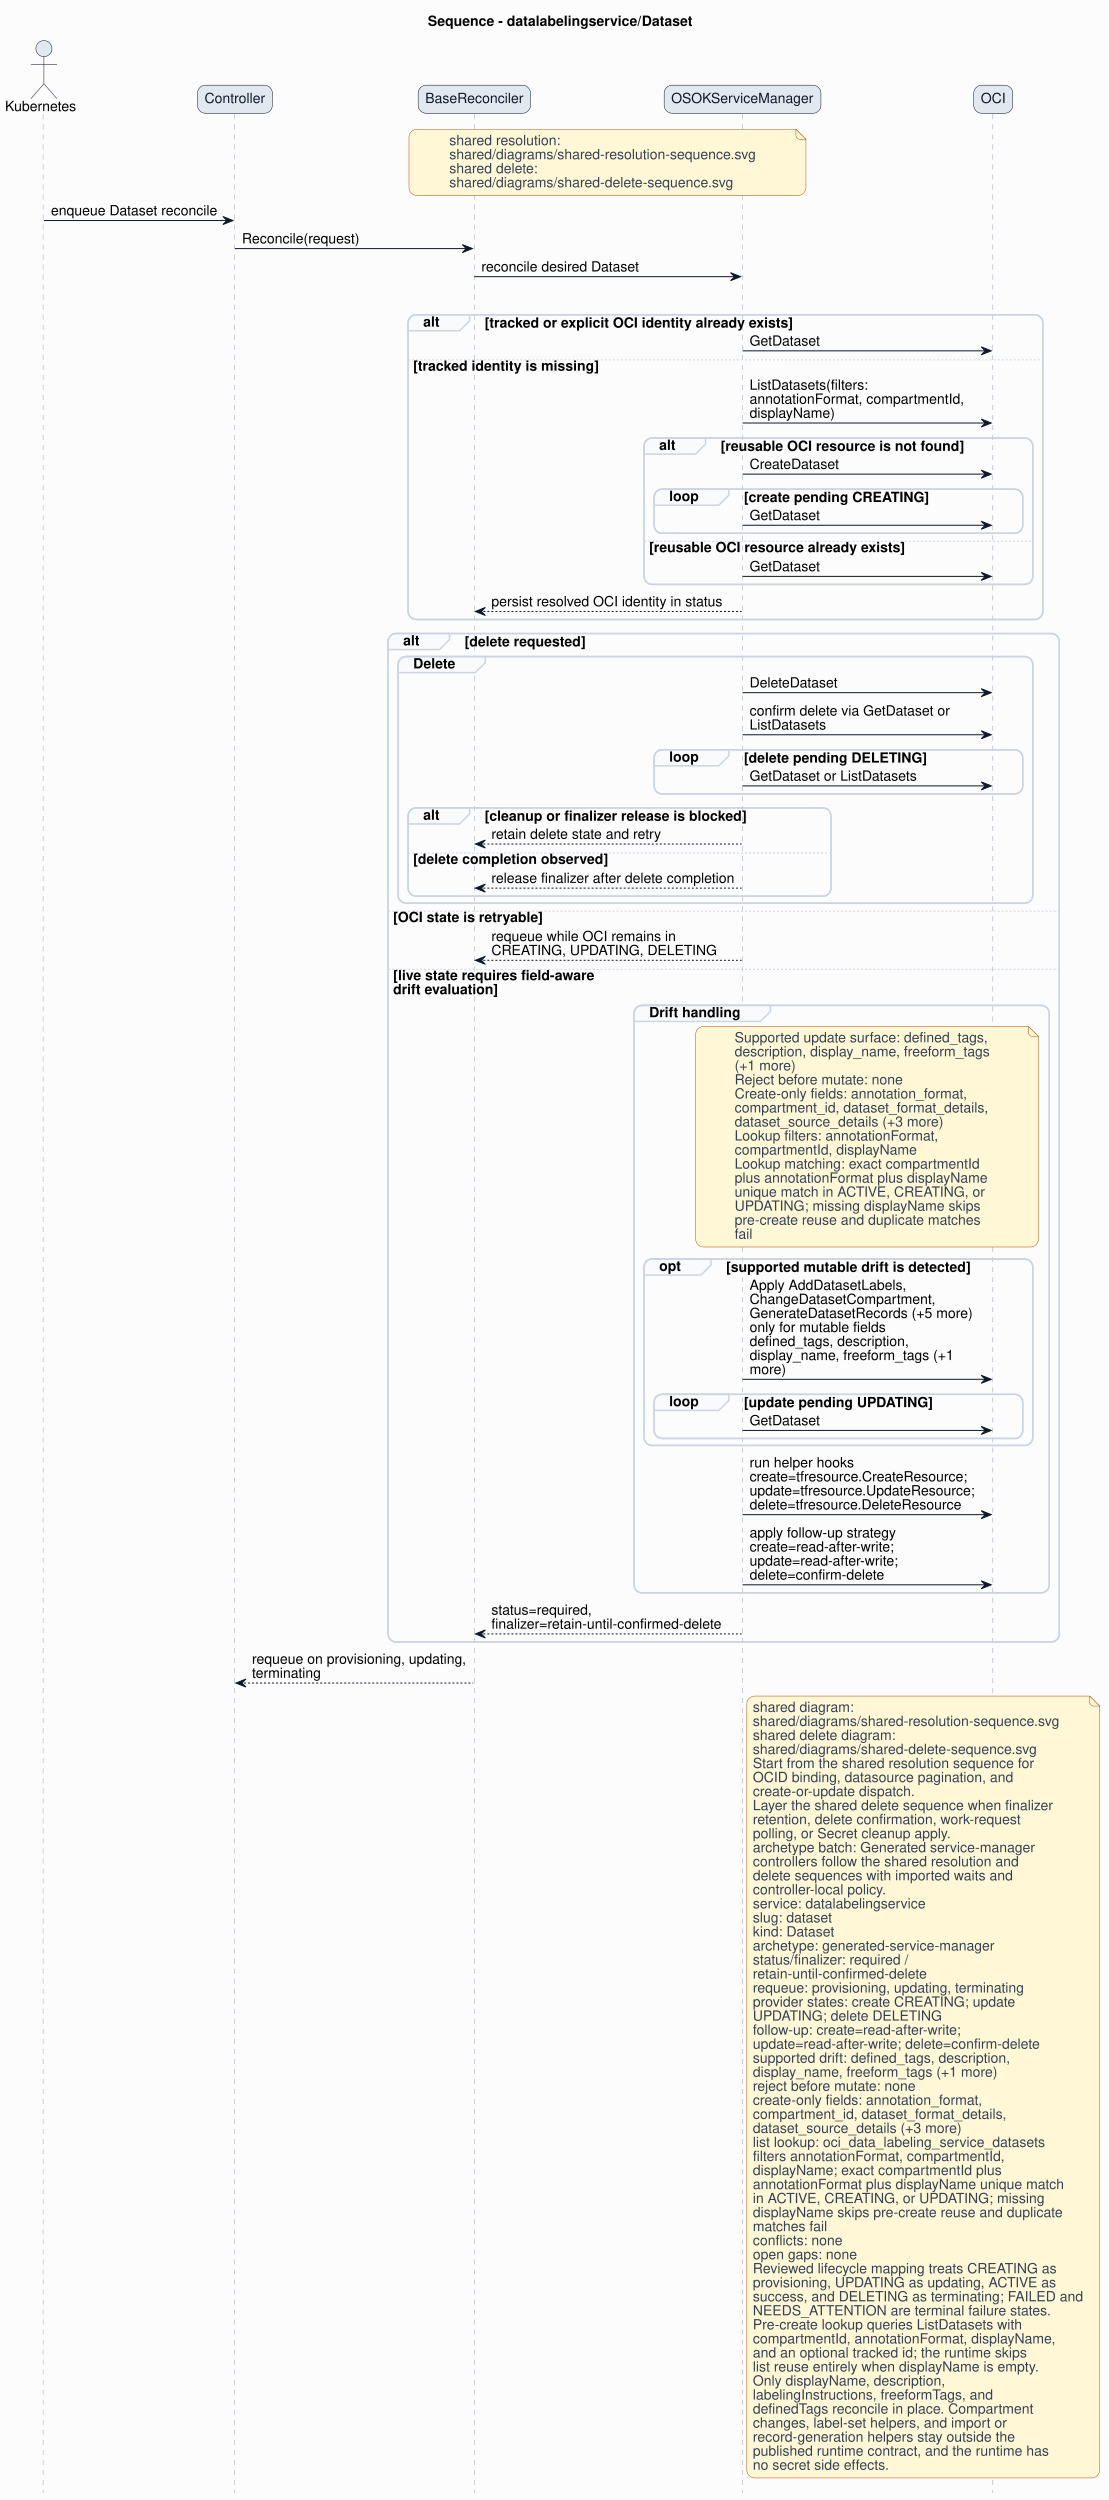
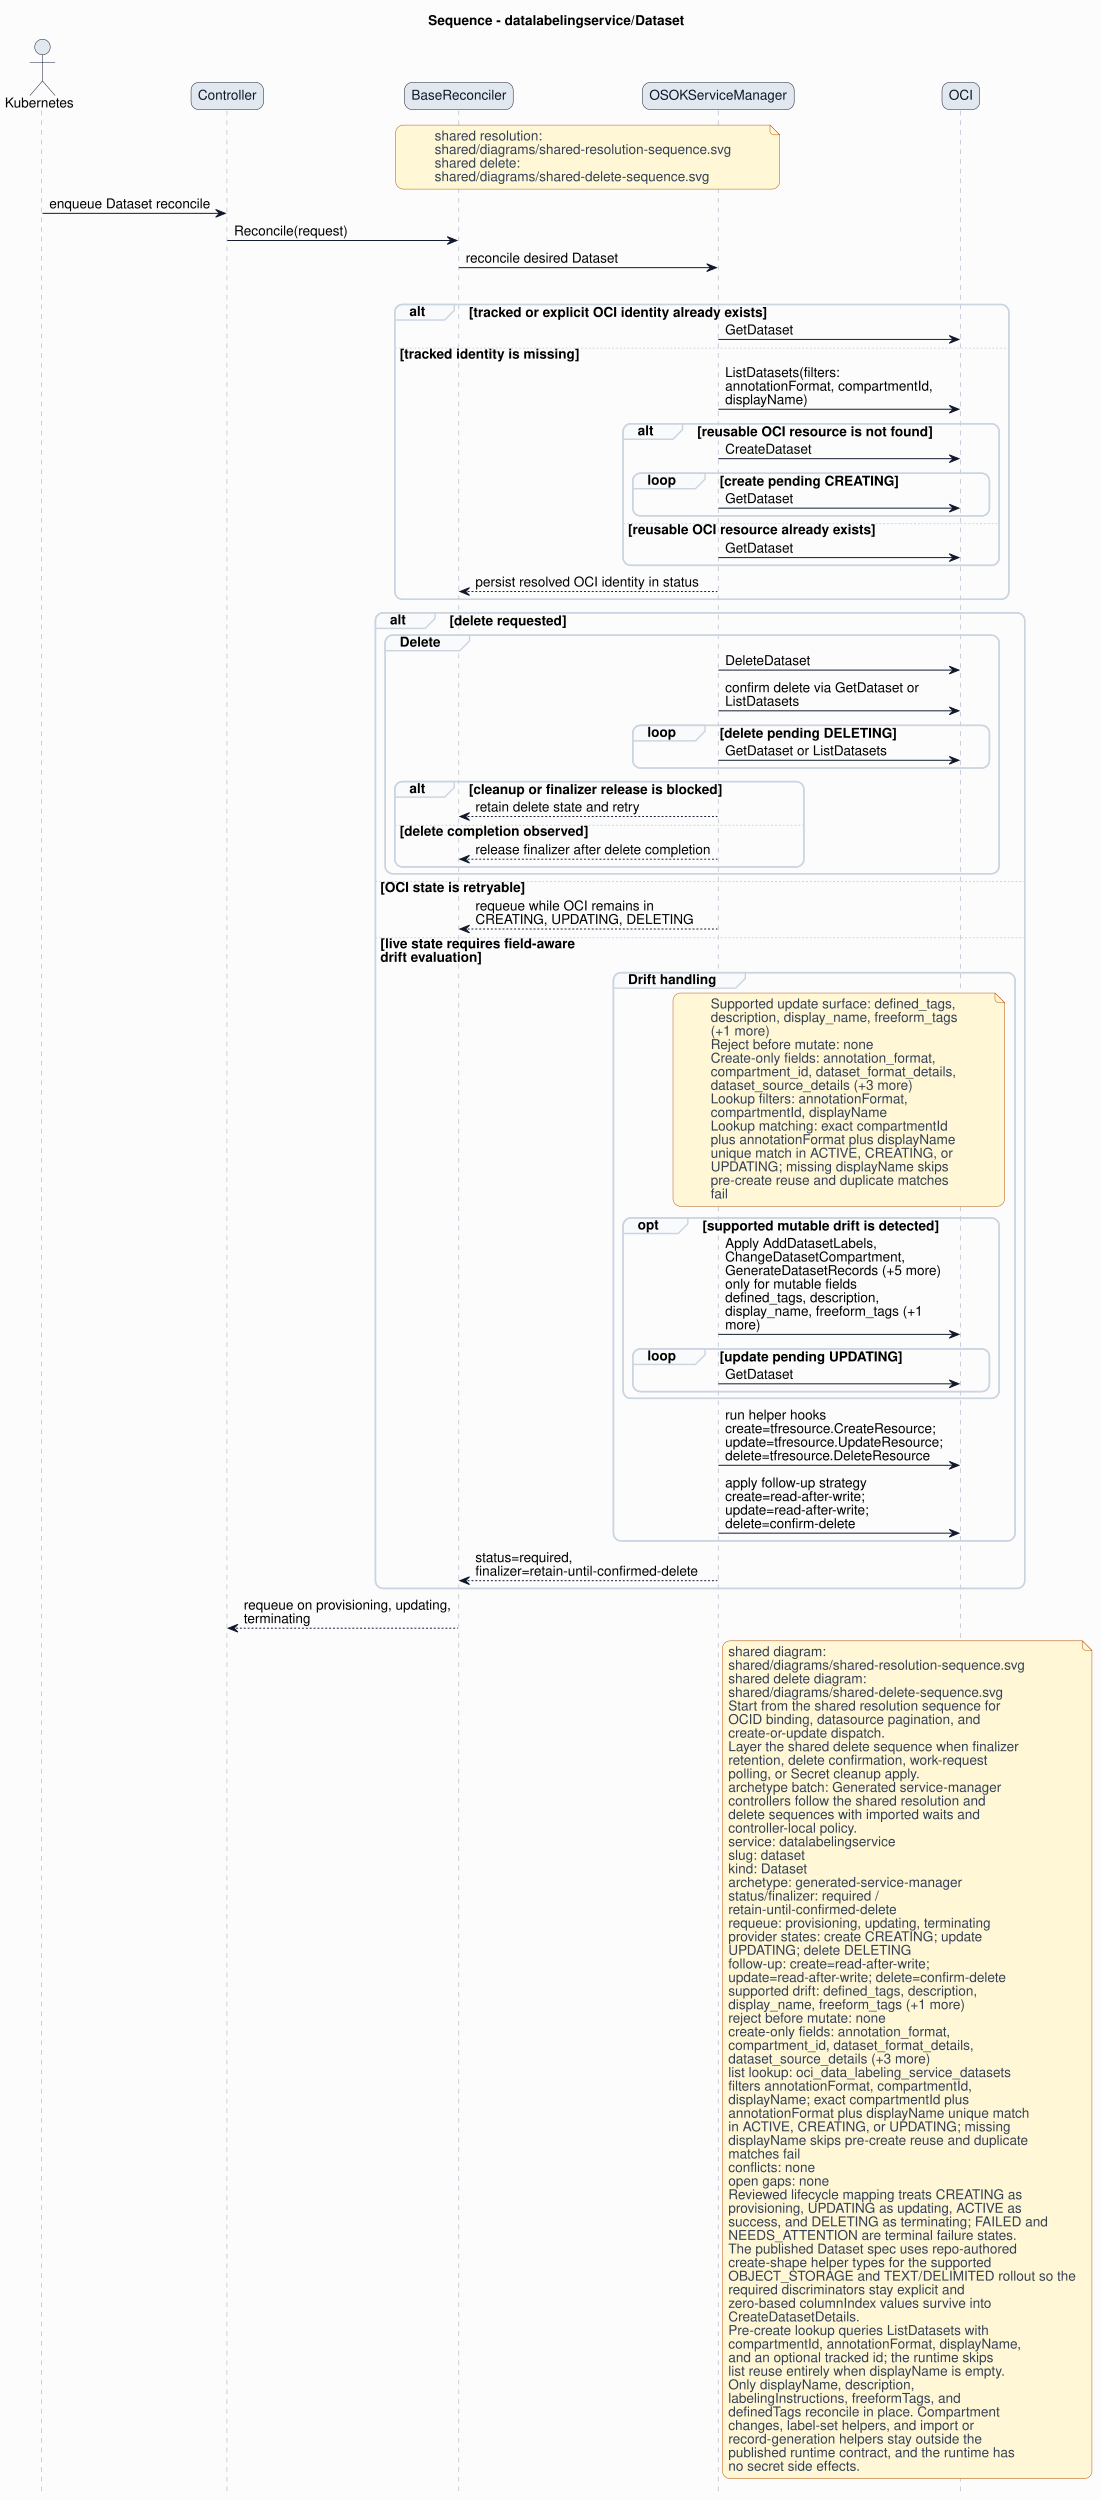
- <svg xmlns="http://www.w3.org/2000/svg" contentStyleType="text/css" data-diagram-type="SEQUENCE" height="2494px" preserveAspectRatio="none" style="width:1106px;height:2494px;background:#FCFCFD;" version="1.1" viewBox="0 0 1106 2494" width="1106px" zoomAndPan="magnify">
+ <svg xmlns="http://www.w3.org/2000/svg" contentStyleType="text/css" data-diagram-type="SEQUENCE" height="2578px" preserveAspectRatio="none" style="width:1135px;height:2578px;background:#FCFCFD;" version="1.1" viewBox="0 0 1135 2578" width="1135px" zoomAndPan="magnify">
  <defs />
  <g>
-     <rect fill="#FCFCFD" height="2494" style="stroke:none;stroke-width:1;" width="1106" x="0" y="0" />
-     <text fill="#000000" font-family="Helvetica" font-size="14" font-weight="bold" lengthAdjust="spacing" textLength="262.999" x="426.738" y="25.78">Sequence - datalabelingservice/Dataset</text>
+     <rect fill="#FCFCFD" height="2578" style="stroke:none;stroke-width:1;" width="1135" x="0" y="0" />
+     <text fill="#000000" font-family="Helvetica" font-size="14" font-weight="bold" lengthAdjust="spacing" textLength="262.999" x="441.5" y="25.78">Sequence - datalabelingservice/Dataset</text>
    <rect fill="none" height="304" rx="8" ry="8" style="stroke:#CBD5E1;stroke-width:1.5;" width="633.132" x="407.163" y="314" />
    <rect fill="none" height="146" rx="8" ry="8" style="stroke:#CBD5E1;stroke-width:1.5;" width="387.726" x="642.569" y="437" />
    <rect fill="none" height="44" rx="8" ry="8" style="stroke:#CBD5E1;stroke-width:1.5;" width="367.726" x="652.569" y="488" />
    <rect fill="none" height="1006" rx="8" ry="8" style="stroke:#CBD5E1;stroke-width:1.5;" width="669.563" x="387.163" y="632" />
    <rect fill="none" height="246" rx="8" ry="8" style="stroke:#CBD5E1;stroke-width:1.5;" width="633.132" x="397.163" y="655" />
    <rect fill="none" height="44" rx="8" ry="8" style="stroke:#CBD5E1;stroke-width:1.5;" width="367.726" x="652.569" y="748" />
    <rect fill="none" height="88" rx="8" ry="8" style="stroke:#CBD5E1;stroke-width:1.5;" width="421.798" x="407.163" y="806" />
    <rect fill="none" height="586" rx="8" ry="8" style="stroke:#CBD5E1;stroke-width:1.5;" width="414.157" x="632.569" y="1003" />
    <rect fill="none" height="186" rx="8" ry="8" style="stroke:#CBD5E1;stroke-width:1.5;" width="387.726" x="642.569" y="1256" />
    <rect fill="none" height="44" rx="8" ry="8" style="stroke:#CBD5E1;stroke-width:1.5;" width="367.726" x="652.569" y="1391" />
    <g class="participant-lifeline" data-entity-uid="part1" data-qualified-name="Kubernetes" id="part1-lifeline">
      <g>
-         <rect fill="#000000" fill-opacity="0" height="2373" width="8" x="39.803" y="114" />
-         <line style="stroke:#94A3B8;stroke-width:0.5;stroke-dasharray:5,5;" x1="43" x2="43" y1="114" y2="2487" />
+         <rect fill="#000000" fill-opacity="0" height="2457" width="8" x="39.803" y="114" />
+         <line style="stroke:#94A3B8;stroke-width:0.5;stroke-dasharray:5,5;" x1="43" x2="43" y1="114" y2="2571" />
      </g>
    </g>
    <g class="participant-lifeline" data-entity-uid="part2" data-qualified-name="Controller" id="part2-lifeline">
      <g>
-         <rect fill="#000000" fill-opacity="0" height="2373" width="8" x="230.361" y="114" />
-         <line style="stroke:#94A3B8;stroke-width:0.5;stroke-dasharray:5,5;" x1="234.016" x2="234.016" y1="114" y2="2487" />
+         <rect fill="#000000" fill-opacity="0" height="2457" width="8" x="230.361" y="114" />
+         <line style="stroke:#94A3B8;stroke-width:0.5;stroke-dasharray:5,5;" x1="234.016" x2="234.016" y1="114" y2="2571" />
      </g>
    </g>
    <g class="participant-lifeline" data-entity-uid="part3" data-qualified-name="BaseReconciler" id="part3-lifeline">
      <g>
-         <rect fill="#000000" fill-opacity="0" height="2373" width="8" x="469.187" y="114" />
-         <line style="stroke:#94A3B8;stroke-width:0.5;stroke-dasharray:5,5;" x1="473.163" x2="473.163" y1="114" y2="2487" />
+         <rect fill="#000000" fill-opacity="0" height="2457" width="8" x="469.187" y="114" />
+         <line style="stroke:#94A3B8;stroke-width:0.5;stroke-dasharray:5,5;" x1="473.163" x2="473.163" y1="114" y2="2571" />
      </g>
    </g>
    <g class="participant-lifeline" data-entity-uid="part4" data-qualified-name="ServiceManager" id="part4-lifeline">
      <g>
-         <rect fill="#000000" fill-opacity="0" height="2373" width="8" x="736.765" y="114" />
-         <line style="stroke:#94A3B8;stroke-width:0.5;stroke-dasharray:5,5;" x1="740.569" x2="740.569" y1="114" y2="2487" />
+         <rect fill="#000000" fill-opacity="0" height="2457" width="8" x="736.765" y="114" />
+         <line style="stroke:#94A3B8;stroke-width:0.5;stroke-dasharray:5,5;" x1="740.569" x2="740.569" y1="114" y2="2571" />
      </g>
    </g>
    <g class="participant-lifeline" data-entity-uid="part5" data-qualified-name="OCI" id="part5-lifeline">
      <g>
-         <rect fill="#000000" fill-opacity="0" height="2373" width="8" x="986.85" y="114" />
-         <line style="stroke:#94A3B8;stroke-width:0.5;stroke-dasharray:5,5;" x1="990.405" x2="990.405" y1="114" y2="2487" />
+         <rect fill="#000000" fill-opacity="0" height="2457" width="8" x="986.85" y="114" />
+         <line style="stroke:#94A3B8;stroke-width:0.5;stroke-dasharray:5,5;" x1="990.405" x2="990.405" y1="114" y2="2571" />
      </g>
    </g>
    <g class="participant participant-head" data-entity-uid="part1" data-qualified-name="Kubernetes" id="part1-head">
      <text fill="#000000" font-family="Helvetica" font-size="14" lengthAdjust="spacing" textLength="71.606" x="5" y="110.78">Kubernetes</text>
      <ellipse cx="43.803" cy="48.5" fill="#E2E8F0" rx="8" ry="8" style="stroke:#0F172A;stroke-width:0.5;" />
      <path d="M43.803,56.5 L43.803,83.5 M30.803,64.5 L56.803,64.5 M43.803,83.5 L30.803,98.5 M43.803,83.5 L56.803,98.5" fill="none" style="stroke:#0F172A;stroke-width:0.5;" />
    </g>
    <g class="participant participant-head" data-entity-uid="part2" data-qualified-name="Controller" id="part2-head">
      <rect fill="#E2E8F0" height="28" rx="8" ry="8" style="stroke:#0F172A;stroke-width:0.5;" width="74.689" x="197.016" y="85" />
      <text fill="#0F172A" font-family="Helvetica" font-size="14" lengthAdjust="spacing" textLength="60.69" x="204.016" y="102.78">Controller</text>
    </g>
    <g class="participant participant-head" data-entity-uid="part3" data-qualified-name="BaseReconciler" id="part3-head">
      <rect fill="#E2E8F0" height="28" rx="8" ry="8" style="stroke:#0F172A;stroke-width:0.5;" width="112.048" x="417.163" y="85" />
      <text fill="#0F172A" font-family="Helvetica" font-size="14" lengthAdjust="spacing" textLength="98.048" x="424.163" y="102.78">BaseReconciler</text>
    </g>
    <g class="participant participant-head" data-entity-uid="part4" data-qualified-name="ServiceManager" id="part4-head">
      <rect fill="#E2E8F0" height="28" rx="8" ry="8" style="stroke:#0F172A;stroke-width:0.5;" width="156.393" x="662.569" y="85" />
      <text fill="#0F172A" font-family="Helvetica" font-size="14" lengthAdjust="spacing" textLength="142.393" x="669.569" y="102.78">OSOKServiceManager</text>
    </g>
    <g class="participant participant-head" data-entity-uid="part5" data-qualified-name="OCI" id="part5-head">
      <rect fill="#E2E8F0" height="28" rx="8" ry="8" style="stroke:#0F172A;stroke-width:0.5;" width="38.89" x="971.405" y="85" />
      <text fill="#0F172A" font-family="Helvetica" font-size="14" lengthAdjust="spacing" textLength="24.89" x="978.405" y="102.78">OCI</text>
    </g>
    <path d="M408,137 L408,187 A8,8 0 0 0 416,195 L796,195 A8,8 0 0 0 804,187 L804,139 L794,129 L416,129 A8,8 0 0 0 408,137" fill="#FFF7D6" style="stroke:#B45309;stroke-width:0.5;" />
    <path d="M794,129 L794,135 A4,4 0 0 0 798,139 L804,139 L794,129" fill="#FFF7D6" style="stroke:#B45309;stroke-width:0.5;" />
    <text fill="#334155" font-family="Helvetica" font-size="14" lengthAdjust="spacing" textLength="111.289" x="448.203" y="144.78">shared resolution:</text>
    <text fill="#334155" font-family="Helvetica" font-size="14" lengthAdjust="spacing" textLength="307.392" x="448.203" y="158.78">shared/diagrams/shared-resolution-sequence.svg</text>
    <text fill="#334155" font-family="Helvetica" font-size="14" lengthAdjust="spacing" textLength="88.731" x="448.203" y="172.78">shared delete:</text>
    <text fill="#334155" font-family="Helvetica" font-size="14" lengthAdjust="spacing" textLength="284.833" x="448.203" y="186.78">shared/diagrams/shared-delete-sequence.svg</text>
    <g class="message" data-entity-1="part1" data-entity-2="part2" id="msg1">
      <polygon fill="#0F172A" points="222.361,216,232.361,220,222.361,224,226.361,220" style="stroke:#0F172A;stroke-width:1;" />
      <line style="stroke:#0F172A;stroke-width:1;" x1="43.803" x2="228.361" y1="220" y2="220" />
      <text fill="#000000" font-family="Helvetica" font-size="14" lengthAdjust="spacing" textLength="166.558" x="50.803" y="214.78">enqueue Dataset reconcile</text>
    </g>
    <g class="message" data-entity-1="part2" data-entity-2="part3" id="msg2">
      <polygon fill="#0F172A" points="461.187,244,471.187,248,461.187,252,465.187,248" style="stroke:#0F172A;stroke-width:1;" />
      <line style="stroke:#0F172A;stroke-width:1;" x1="234.361" x2="467.187" y1="248" y2="248" />
      <text fill="#000000" font-family="Helvetica" font-size="14" lengthAdjust="spacing" textLength="117.496" x="241.361" y="242.78">Reconcile(request)</text>
    </g>
    <g class="message" data-entity-1="part3" data-entity-2="part4" id="msg3">
      <polygon fill="#0F172A" points="728.765,272,738.765,276,728.765,280,732.765,276" style="stroke:#0F172A;stroke-width:1;" />
      <line style="stroke:#0F172A;stroke-width:1;" x1="473.187" x2="734.765" y1="276" y2="276" />
      <text fill="#000000" font-family="Helvetica" font-size="14" lengthAdjust="spacing" textLength="157.972" x="480.187" y="270.78">reconcile desired Dataset</text>
    </g>
    <path d="M415.163,314 L468.501,314 L468.501,320 L458.501,330 L407.163,330 L407.163,322 A8,8 0 0 1 415.163,314" fill="#F8FAFC" style="stroke:#CBD5E1;stroke-width:1.5;" />
    <rect fill="none" height="304" rx="8" ry="8" style="stroke:#CBD5E1;stroke-width:1.5;" width="633.132" x="407.163" y="314" />
    <text fill="#000000" font-family="Helvetica" font-size="14" font-weight="bold" lengthAdjust="spacing" textLength="16.338" x="422.163" y="325.78">alt</text>
    <text fill="#000000" font-family="Helvetica" font-size="14" font-weight="bold" lengthAdjust="spacing" textLength="308.109" x="483.501" y="326.78">[tracked or explicit OCI identity already exists]</text>
    <g class="message" data-entity-1="part4" data-entity-2="part5" id="msg4">
      <polygon fill="#0F172A" points="978.85,346,988.85,350,978.85,354,982.85,350" style="stroke:#0F172A;stroke-width:1;" />
      <line style="stroke:#0F172A;stroke-width:1;" x1="740.765" x2="984.85" y1="350" y2="350" />
      <text fill="#000000" font-family="Helvetica" font-size="14" lengthAdjust="spacing" textLength="70.814" x="747.765" y="344.78">GetDataset</text>
    </g>
    <line style="stroke:#CBD5E1;stroke-width:1;stroke-dasharray:2,2;" x1="407.163" x2="1040.295" y1="359" y2="359" />
    <text fill="#000000" font-family="Helvetica" font-size="14" font-weight="bold" lengthAdjust="spacing" textLength="185.158" x="412.163" y="369.78">[tracked identity is missing]</text>
    <g class="message" data-entity-1="part4" data-entity-2="part5" id="msg5">
      <polygon fill="#0F172A" points="978.85,418,988.85,422,978.85,426,982.85,422" style="stroke:#0F172A;stroke-width:1;" />
      <line style="stroke:#0F172A;stroke-width:1;" x1="740.765" x2="984.85" y1="422" y2="422" />
      <text fill="#000000" font-family="Helvetica" font-size="14" lengthAdjust="spacing" textLength="119.034" x="747.765" y="388.78">ListDatasets(filters:</text>
      <text fill="#000000" font-family="Helvetica" font-size="14" lengthAdjust="spacing" textLength="214.772" x="747.765" y="402.78">annotationFormat, compartmentId,</text>
      <text fill="#000000" font-family="Helvetica" font-size="14" lengthAdjust="spacing" textLength="85.586" x="747.765" y="416.78">displayName)</text>
    </g>
    <path d="M650.569,437 L703.907,437 L703.907,443 L693.907,453 L642.569,453 L642.569,445 A8,8 0 0 1 650.569,437" fill="#F8FAFC" style="stroke:#CBD5E1;stroke-width:1.5;" />
    <rect fill="none" height="146" rx="8" ry="8" style="stroke:#CBD5E1;stroke-width:1.5;" width="387.726" x="642.569" y="437" />
    <text fill="#000000" font-family="Helvetica" font-size="14" font-weight="bold" lengthAdjust="spacing" textLength="16.338" x="657.569" y="448.78">alt</text>
    <text fill="#000000" font-family="Helvetica" font-size="14" font-weight="bold" lengthAdjust="spacing" textLength="242.703" x="718.907" y="449.78">[reusable OCI resource is not found]</text>
    <g class="message" data-entity-1="part4" data-entity-2="part5" id="msg6">
      <polygon fill="#0F172A" points="978.85,469,988.85,473,978.85,477,982.85,473" style="stroke:#0F172A;stroke-width:1;" />
      <line style="stroke:#0F172A;stroke-width:1;" x1="740.765" x2="984.85" y1="473" y2="473" />
      <text fill="#000000" font-family="Helvetica" font-size="14" lengthAdjust="spacing" textLength="90.269" x="747.765" y="467.78">CreateDataset</text>
    </g>
    <path d="M660.569,488 L727.114,488 L727.114,494 L717.114,504 L652.569,504 L652.569,496 A8,8 0 0 1 660.569,488" fill="#F8FAFC" style="stroke:#CBD5E1;stroke-width:1.5;" />
    <rect fill="none" height="44" rx="8" ry="8" style="stroke:#CBD5E1;stroke-width:1.5;" width="367.726" x="652.569" y="488" />
    <text fill="#000000" font-family="Helvetica" font-size="14" font-weight="bold" lengthAdjust="spacing" textLength="29.545" x="667.569" y="499.78">loop</text>
    <text fill="#000000" font-family="Helvetica" font-size="14" font-weight="bold" lengthAdjust="spacing" textLength="185.903" x="742.114" y="500.78">[create pending CREATING]</text>
    <g class="message" data-entity-1="part4" data-entity-2="part5" id="msg7">
      <polygon fill="#0F172A" points="978.85,520,988.85,524,978.85,528,982.85,524" style="stroke:#0F172A;stroke-width:1;" />
      <line style="stroke:#0F172A;stroke-width:1;" x1="740.765" x2="984.85" y1="524" y2="524" />
      <text fill="#000000" font-family="Helvetica" font-size="14" lengthAdjust="spacing" textLength="70.814" x="747.765" y="518.78">GetDataset</text>
    </g>
    <line style="stroke:#CBD5E1;stroke-width:1;stroke-dasharray:2,2;" x1="642.569" x2="1030.295" y1="540" y2="540" />
    <text fill="#000000" font-family="Helvetica" font-size="14" font-weight="bold" lengthAdjust="spacing" textLength="255.233" x="647.569" y="550.78">[reusable OCI resource already exists]</text>
    <g class="message" data-entity-1="part4" data-entity-2="part5" id="msg8">
      <polygon fill="#0F172A" points="978.85,571,988.85,575,978.85,579,982.85,575" style="stroke:#0F172A;stroke-width:1;" />
      <line style="stroke:#0F172A;stroke-width:1;" x1="740.765" x2="984.85" y1="575" y2="575" />
      <text fill="#000000" font-family="Helvetica" font-size="14" lengthAdjust="spacing" textLength="70.814" x="747.765" y="569.78">GetDataset</text>
    </g>
    <g class="message" data-entity-1="part4" data-entity-2="part3" id="msg9">
      <polygon fill="#0F172A" points="484.187,606,474.187,610,484.187,614,480.187,610" style="stroke:#0F172A;stroke-width:1;" />
      <line style="stroke:#0F172A;stroke-width:1;stroke-dasharray:2,2;" x1="478.187" x2="739.765" y1="610" y2="610" />
      <text fill="#000000" font-family="Helvetica" font-size="14" lengthAdjust="spacing" textLength="231.096" x="490.187" y="604.78">persist resolved OCI identity in status</text>
    </g>
    <path d="M395.163,632 L448.501,632 L448.501,638 L438.501,648 L387.163,648 L387.163,640 A8,8 0 0 1 395.163,632" fill="#F8FAFC" style="stroke:#CBD5E1;stroke-width:1.5;" />
    <rect fill="none" height="1006" rx="8" ry="8" style="stroke:#CBD5E1;stroke-width:1.5;" width="669.563" x="387.163" y="632" />
    <text fill="#000000" font-family="Helvetica" font-size="14" font-weight="bold" lengthAdjust="spacing" textLength="16.338" x="402.163" y="643.78">alt</text>
    <text fill="#000000" font-family="Helvetica" font-size="14" font-weight="bold" lengthAdjust="spacing" textLength="120.586" x="463.501" y="644.78">[delete requested]</text>
    <path d="M405.163,655 L484.184,655 L484.184,661 L474.184,671 L397.163,671 L397.163,663 A8,8 0 0 1 405.163,655" fill="#F8FAFC" style="stroke:#CBD5E1;stroke-width:1.5;" />
    <rect fill="none" height="246" rx="8" ry="8" style="stroke:#CBD5E1;stroke-width:1.5;" width="633.132" x="397.163" y="655" />
    <text fill="#000000" font-family="Helvetica" font-size="14" font-weight="bold" lengthAdjust="spacing" textLength="42.02" x="412.163" y="666.78">Delete</text>
    <g class="message" data-entity-1="part4" data-entity-2="part5" id="msg10">
      <polygon fill="#0F172A" points="978.85,687,988.85,691,978.85,695,982.85,691" style="stroke:#0F172A;stroke-width:1;" />
      <line style="stroke:#0F172A;stroke-width:1;" x1="740.765" x2="984.85" y1="691" y2="691" />
      <text fill="#000000" font-family="Helvetica" font-size="14" lengthAdjust="spacing" textLength="88.717" x="747.765" y="685.78">DeleteDataset</text>
    </g>
    <g class="message" data-entity-1="part4" data-entity-2="part5" id="msg11">
      <polygon fill="#0F172A" points="978.85,729,988.85,733,978.85,737,982.85,733" style="stroke:#0F172A;stroke-width:1;" />
      <line style="stroke:#0F172A;stroke-width:1;" x1="740.765" x2="984.85" y1="733" y2="733" />
      <text fill="#000000" font-family="Helvetica" font-size="14" lengthAdjust="spacing" textLength="200.758" x="747.765" y="713.78">confirm delete via GetDataset or</text>
      <text fill="#000000" font-family="Helvetica" font-size="14" lengthAdjust="spacing" textLength="77.034" x="747.765" y="727.78">ListDatasets</text>
    </g>
    <path d="M660.569,748 L727.114,748 L727.114,754 L717.114,764 L652.569,764 L652.569,756 A8,8 0 0 1 660.569,748" fill="#F8FAFC" style="stroke:#CBD5E1;stroke-width:1.5;" />
    <rect fill="none" height="44" rx="8" ry="8" style="stroke:#CBD5E1;stroke-width:1.5;" width="367.726" x="652.569" y="748" />
    <text fill="#000000" font-family="Helvetica" font-size="14" font-weight="bold" lengthAdjust="spacing" textLength="29.545" x="667.569" y="759.78">loop</text>
    <text fill="#000000" font-family="Helvetica" font-size="14" font-weight="bold" lengthAdjust="spacing" textLength="182.779" x="742.114" y="760.78">[delete pending DELETING]</text>
    <g class="message" data-entity-1="part4" data-entity-2="part5" id="msg12">
      <polygon fill="#0F172A" points="978.85,780,988.85,784,978.85,788,982.85,784" style="stroke:#0F172A;stroke-width:1;" />
      <line style="stroke:#0F172A;stroke-width:1;" x1="740.765" x2="984.85" y1="784" y2="784" />
      <text fill="#000000" font-family="Helvetica" font-size="14" lengthAdjust="spacing" textLength="168.075" x="747.765" y="778.78">GetDataset or ListDatasets</text>
    </g>
    <path d="M415.163,806 L468.501,806 L468.501,812 L458.501,822 L407.163,822 L407.163,814 A8,8 0 0 1 415.163,806" fill="#F8FAFC" style="stroke:#CBD5E1;stroke-width:1.5;" />
    <rect fill="none" height="88" rx="8" ry="8" style="stroke:#CBD5E1;stroke-width:1.5;" width="421.798" x="407.163" y="806" />
    <text fill="#000000" font-family="Helvetica" font-size="14" font-weight="bold" lengthAdjust="spacing" textLength="16.338" x="422.163" y="817.78">alt</text>
    <text fill="#000000" font-family="Helvetica" font-size="14" font-weight="bold" lengthAdjust="spacing" textLength="261.427" x="483.501" y="818.78">[cleanup or finalizer release is blocked]</text>
    <g class="message" data-entity-1="part4" data-entity-2="part3" id="msg13">
      <polygon fill="#0F172A" points="484.187,838,474.187,842,484.187,846,480.187,842" style="stroke:#0F172A;stroke-width:1;" />
      <line style="stroke:#0F172A;stroke-width:1;stroke-dasharray:2,2;" x1="478.187" x2="739.765" y1="842" y2="842" />
      <text fill="#000000" font-family="Helvetica" font-size="14" lengthAdjust="spacing" textLength="170.434" x="490.187" y="836.78">retain delete state and retry</text>
    </g>
    <line style="stroke:#CBD5E1;stroke-width:1;stroke-dasharray:2,2;" x1="407.163" x2="828.961" y1="851" y2="851" />
    <text fill="#000000" font-family="Helvetica" font-size="14" font-weight="bold" lengthAdjust="spacing" textLength="194.482" x="412.163" y="861.78">[delete completion observed]</text>
    <g class="message" data-entity-1="part4" data-entity-2="part3" id="msg14">
      <polygon fill="#0F172A" points="484.187,882,474.187,886,484.187,890,480.187,886" style="stroke:#0F172A;stroke-width:1;" />
      <line style="stroke:#0F172A;stroke-width:1;stroke-dasharray:2,2;" x1="478.187" x2="739.765" y1="886" y2="886" />
      <text fill="#000000" font-family="Helvetica" font-size="14" lengthAdjust="spacing" textLength="243.578" x="490.187" y="880.78">release finalizer after delete completion</text>
    </g>
    <line style="stroke:#CBD5E1;stroke-width:1;stroke-dasharray:2,2;" x1="387.163" x2="1056.726" y1="909" y2="909" />
    <text fill="#000000" font-family="Helvetica" font-size="14" font-weight="bold" lengthAdjust="spacing" textLength="149.386" x="392.163" y="919.78">[OCI state is retryable]</text>
    <g class="message" data-entity-1="part4" data-entity-2="part3" id="msg15">
      <polygon fill="#0F172A" points="484.187,954,474.187,958,484.187,962,480.187,958" style="stroke:#0F172A;stroke-width:1;" />
      <line style="stroke:#0F172A;stroke-width:1;stroke-dasharray:2,2;" x1="478.187" x2="739.765" y1="958" y2="958" />
      <text fill="#000000" font-family="Helvetica" font-size="14" lengthAdjust="spacing" textLength="184.42" x="490.187" y="938.78">requeue while OCI remains in</text>
      <text fill="#000000" font-family="Helvetica" font-size="14" lengthAdjust="spacing" textLength="230.248" x="490.187" y="952.78">CREATING, UPDATING, DELETING</text>
    </g>
    <line style="stroke:#CBD5E1;stroke-width:1;stroke-dasharray:2,2;" x1="387.163" x2="1056.726" y1="967" y2="967" />
    <text fill="#000000" font-family="Helvetica" font-size="14" font-weight="bold" lengthAdjust="spacing" textLength="200.751" x="392.163" y="977.78">[live state requires field-aware</text>
    <text fill="#000000" font-family="Helvetica" font-size="14" font-weight="bold" lengthAdjust="spacing" textLength="105.007" x="392.163" y="991.78">drift evaluation]</text>
    <path d="M640.569,1003 L768.555,1003 L768.555,1009 L758.555,1019 L632.569,1019 L632.569,1011 A8,8 0 0 1 640.569,1003" fill="#F8FAFC" style="stroke:#CBD5E1;stroke-width:1.5;" />
    <rect fill="none" height="586" rx="8" ry="8" style="stroke:#CBD5E1;stroke-width:1.5;" width="414.157" x="632.569" y="1003" />
    <text fill="#000000" font-family="Helvetica" font-size="14" font-weight="bold" lengthAdjust="spacing" textLength="90.986" x="647.569" y="1014.78">Drift handling</text>
    <path d="M694,1032 L694,1236 A8,8 0 0 0 702,1244 L1028,1244 A8,8 0 0 0 1036,1236 L1036,1034 L1026,1024 L702,1024 A8,8 0 0 0 694,1032" fill="#FFF7D6" style="stroke:#B45309;stroke-width:0.5;" />
    <path d="M1026,1024 L1026,1030 A4,4 0 0 0 1030,1034 L1036,1034 L1026,1024" fill="#FFF7D6" style="stroke:#B45309;stroke-width:0.5;" />
    <text fill="#334155" font-family="Helvetica" font-size="14" lengthAdjust="spacing" textLength="252.964" x="732.853" y="1039.78">Supported update surface: defined_tags,</text>
    <text fill="#334155" font-family="Helvetica" font-size="14" lengthAdjust="spacing" textLength="256.019" x="732.853" y="1053.78">description, display_name, freeform_tags</text>
    <text fill="#334155" font-family="Helvetica" font-size="14" lengthAdjust="spacing" textLength="61.072" x="732.853" y="1067.78">(+1 more)</text>
    <text fill="#334155" font-family="Helvetica" font-size="14" lengthAdjust="spacing" textLength="168.882" x="732.853" y="1081.78">Reject before mutate: none</text>
    <text fill="#334155" font-family="Helvetica" font-size="14" lengthAdjust="spacing" textLength="233.461" x="732.853" y="1095.78">Create-only fields: annotation_format,</text>
    <text fill="#334155" font-family="Helvetica" font-size="14" lengthAdjust="spacing" textLength="253.689" x="732.853" y="1109.78">compartment_id, dataset_format_details,</text>
    <text fill="#334155" font-family="Helvetica" font-size="14" lengthAdjust="spacing" textLength="208.947" x="732.853" y="1123.78">dataset_source_details (+3 more)</text>
    <text fill="#334155" font-family="Helvetica" font-size="14" lengthAdjust="spacing" textLength="204.668" x="732.853" y="1137.78">Lookup filters: annotationFormat,</text>
    <text fill="#334155" font-family="Helvetica" font-size="14" lengthAdjust="spacing" textLength="182.075" x="732.853" y="1151.78">compartmentId, displayName</text>
    <text fill="#334155" font-family="Helvetica" font-size="14" lengthAdjust="spacing" textLength="245.13" x="732.853" y="1165.78">Lookup matching: exact compartmentId</text>
    <text fill="#334155" font-family="Helvetica" font-size="14" lengthAdjust="spacing" textLength="253.689" x="732.853" y="1179.78">plus annotationFormat plus displayName</text>
    <text fill="#334155" font-family="Helvetica" font-size="14" lengthAdjust="spacing" textLength="253.641" x="732.853" y="1193.78">unique match in ACTIVE, CREATING, or</text>
    <text fill="#334155" font-family="Helvetica" font-size="14" lengthAdjust="spacing" textLength="248.172" x="732.853" y="1207.78">UPDATING; missing displayName skips</text>
    <text fill="#334155" font-family="Helvetica" font-size="14" lengthAdjust="spacing" textLength="246.695" x="732.853" y="1221.78">pre-create reuse and duplicate matches</text>
    <text fill="#334155" font-family="Helvetica" font-size="14" lengthAdjust="spacing" textLength="17.896" x="732.853" y="1235.78">fail</text>
    <path d="M650.569,1256 L709.335,1256 L709.335,1262 L699.335,1272 L642.569,1272 L642.569,1264 A8,8 0 0 1 650.569,1256" fill="#F8FAFC" style="stroke:#CBD5E1;stroke-width:1.5;" />
    <rect fill="none" height="186" rx="8" ry="8" style="stroke:#CBD5E1;stroke-width:1.5;" width="387.726" x="642.569" y="1256" />
    <text fill="#000000" font-family="Helvetica" font-size="14" font-weight="bold" lengthAdjust="spacing" textLength="21.766" x="657.569" y="1267.78">opt</text>
    <text fill="#000000" font-family="Helvetica" font-size="14" font-weight="bold" lengthAdjust="spacing" textLength="243.462" x="724.335" y="1268.78">[supported mutable drift is detected]</text>
    <g class="message" data-entity-1="part4" data-entity-2="part5" id="msg16">
      <polygon fill="#0F172A" points="978.85,1372,988.85,1376,978.85,1380,982.85,1376" style="stroke:#0F172A;stroke-width:1;" />
      <line style="stroke:#0F172A;stroke-width:1;" x1="740.765" x2="984.85" y1="1376" y2="1376" />
      <text fill="#000000" font-family="Helvetica" font-size="14" lengthAdjust="spacing" textLength="157.213" x="747.765" y="1286.78">Apply AddDatasetLabels,</text>
      <text fill="#000000" font-family="Helvetica" font-size="14" lengthAdjust="spacing" textLength="185.985" x="747.765" y="1300.78">ChangeDatasetCompartment,</text>
      <text fill="#000000" font-family="Helvetica" font-size="14" lengthAdjust="spacing" textLength="223.713" x="747.765" y="1314.78">GenerateDatasetRecords (+5 more)</text>
      <text fill="#000000" font-family="Helvetica" font-size="14" lengthAdjust="spacing" textLength="136.179" x="747.765" y="1328.78">only for mutable fields</text>
      <text fill="#000000" font-family="Helvetica" font-size="14" lengthAdjust="spacing" textLength="159.551" x="747.765" y="1342.78">defined_tags, description,</text>
      <text fill="#000000" font-family="Helvetica" font-size="14" lengthAdjust="spacing" textLength="205.051" x="747.765" y="1356.78">display_name, freeform_tags (+1</text>
      <text fill="#000000" font-family="Helvetica" font-size="14" lengthAdjust="spacing" textLength="36.559" x="747.765" y="1370.78">more)</text>
    </g>
    <path d="M660.569,1391 L727.114,1391 L727.114,1397 L717.114,1407 L652.569,1407 L652.569,1399 A8,8 0 0 1 660.569,1391" fill="#F8FAFC" style="stroke:#CBD5E1;stroke-width:1.5;" />
    <rect fill="none" height="44" rx="8" ry="8" style="stroke:#CBD5E1;stroke-width:1.5;" width="367.726" x="652.569" y="1391" />
    <text fill="#000000" font-family="Helvetica" font-size="14" font-weight="bold" lengthAdjust="spacing" textLength="29.545" x="667.569" y="1402.78">loop</text>
    <text fill="#000000" font-family="Helvetica" font-size="14" font-weight="bold" lengthAdjust="spacing" textLength="190.538" x="742.114" y="1403.78">[update pending UPDATING]</text>
    <g class="message" data-entity-1="part4" data-entity-2="part5" id="msg17">
      <polygon fill="#0F172A" points="978.85,1423,988.85,1427,978.85,1431,982.85,1427" style="stroke:#0F172A;stroke-width:1;" />
      <line style="stroke:#0F172A;stroke-width:1;" x1="740.765" x2="984.85" y1="1427" y2="1427" />
      <text fill="#000000" font-family="Helvetica" font-size="14" lengthAdjust="spacing" textLength="70.814" x="747.765" y="1421.78">GetDataset</text>
    </g>
    <g class="message" data-entity-1="part4" data-entity-2="part5" id="msg18">
      <polygon fill="#0F172A" points="978.85,1507,988.85,1511,978.85,1515,982.85,1511" style="stroke:#0F172A;stroke-width:1;" />
      <line style="stroke:#0F172A;stroke-width:1;" x1="740.765" x2="984.85" y1="1511" y2="1511" />
      <text fill="#000000" font-family="Helvetica" font-size="14" lengthAdjust="spacing" textLength="104.289" x="747.765" y="1463.78">run helper hooks</text>
      <text fill="#000000" font-family="Helvetica" font-size="14" lengthAdjust="spacing" textLength="219.051" x="747.765" y="1477.78">create=tfresource.CreateResource;</text>
      <text fill="#000000" font-family="Helvetica" font-size="14" lengthAdjust="spacing" textLength="226.085" x="747.765" y="1491.78">update=tfresource.UpdateResource;</text>
      <text fill="#000000" font-family="Helvetica" font-size="14" lengthAdjust="spacing" textLength="212.844" x="747.765" y="1505.78">delete=tfresource.DeleteResource</text>
    </g>
    <g class="message" data-entity-1="part4" data-entity-2="part5" id="msg19">
      <polygon fill="#0F172A" points="978.85,1577,988.85,1581,978.85,1585,982.85,1581" style="stroke:#0F172A;stroke-width:1;" />
      <line style="stroke:#0F172A;stroke-width:1;" x1="740.765" x2="984.85" y1="1581" y2="1581" />
      <text fill="#000000" font-family="Helvetica" font-size="14" lengthAdjust="spacing" textLength="147.075" x="747.765" y="1533.78">apply follow-up strategy</text>
      <text fill="#000000" font-family="Helvetica" font-size="14" lengthAdjust="spacing" textLength="145.893" x="747.765" y="1547.78">create=read-after-write;</text>
      <text fill="#000000" font-family="Helvetica" font-size="14" lengthAdjust="spacing" textLength="149.803" x="747.765" y="1561.78">update=read-after-write;</text>
      <text fill="#000000" font-family="Helvetica" font-size="14" lengthAdjust="spacing" textLength="135.023" x="747.765" y="1575.78">delete=confirm-delete</text>
    </g>
    <g class="message" data-entity-1="part4" data-entity-2="part3" id="msg20">
      <polygon fill="#0F172A" points="484.187,1626,474.187,1630,484.187,1634,480.187,1630" style="stroke:#0F172A;stroke-width:1;" />
      <line style="stroke:#0F172A;stroke-width:1;stroke-dasharray:2,2;" x1="478.187" x2="739.765" y1="1630" y2="1630" />
      <text fill="#000000" font-family="Helvetica" font-size="14" lengthAdjust="spacing" textLength="100.782" x="490.187" y="1610.78">status=required,</text>
      <text fill="#000000" font-family="Helvetica" font-size="14" lengthAdjust="spacing" textLength="230.72" x="490.187" y="1624.78">finalizer=retain-until-confirmed-delete</text>
    </g>
    <g class="message" data-entity-1="part3" data-entity-2="part2" id="msg21">
      <polygon fill="#0F172A" points="245.361,1675,235.361,1679,245.361,1683,241.361,1679" style="stroke:#0F172A;stroke-width:1;" />
      <line style="stroke:#0F172A;stroke-width:1;stroke-dasharray:2,2;" x1="239.361" x2="472.187" y1="1679" y2="1679" />
      <text fill="#000000" font-family="Helvetica" font-size="14" lengthAdjust="spacing" textLength="214.826" x="251.361" y="1659.78">requeue on provisioning, updating,</text>
      <text fill="#000000" font-family="Helvetica" font-size="14" lengthAdjust="spacing" textLength="69.255" x="251.361" y="1673.78">terminating</text>
    </g>
-     <path d="M745,1700 L745,2464 A8,8 0 0 0 753,2472 L1089,2472 A8,8 0 0 0 1097,2464 L1097,1702 L1087,1692 L753,1692 A8,8 0 0 0 745,1700" fill="#FFF7D6" style="stroke:#B45309;stroke-width:0.5;" />
-     <path d="M1087,1692 L1087,1698 A4,4 0 0 0 1091,1702 L1097,1702 L1087,1692" fill="#FFF7D6" style="stroke:#B45309;stroke-width:0.5;" />
+     <path d="M745,1700 L745,2548 A8,8 0 0 0 753,2556 L1118,2556 A8,8 0 0 0 1126,2548 L1126,1702 L1116,1692 L753,1692 A8,8 0 0 0 745,1700" fill="#FFF7D6" style="stroke:#B45309;stroke-width:0.5;" />
+     <path d="M1116,1692 L1116,1698 A4,4 0 0 0 1120,1702 L1126,1702 L1116,1692" fill="#FFF7D6" style="stroke:#B45309;stroke-width:0.5;" />
    <text fill="#334155" font-family="Helvetica" font-size="14" lengthAdjust="spacing" textLength="101.165" x="751" y="1707.78">shared diagram:</text>
    <text fill="#334155" font-family="Helvetica" font-size="14" lengthAdjust="spacing" textLength="307.392" x="751" y="1721.78">shared/diagrams/shared-resolution-sequence.svg</text>
    <text fill="#334155" font-family="Helvetica" font-size="14" lengthAdjust="spacing" textLength="143.199" x="751" y="1735.78">shared delete diagram:</text>
    <text fill="#334155" font-family="Helvetica" font-size="14" lengthAdjust="spacing" textLength="284.833" x="751" y="1749.78">shared/diagrams/shared-delete-sequence.svg</text>
    <text fill="#334155" font-family="Helvetica" font-size="14" lengthAdjust="spacing" textLength="280.93" x="751" y="1763.78">Start from the shared resolution sequence for</text>
    <text fill="#334155" font-family="Helvetica" font-size="14" lengthAdjust="spacing" textLength="260.729" x="751" y="1777.78">OCID binding, datasource pagination, and</text>
    <text fill="#334155" font-family="Helvetica" font-size="14" lengthAdjust="spacing" textLength="163.427" x="751" y="1791.78">create-or-update dispatch.</text>
    <text fill="#334155" font-family="Helvetica" font-size="14" lengthAdjust="spacing" textLength="301.198" x="751" y="1805.78">Layer the shared delete sequence when finalizer</text>
    <text fill="#334155" font-family="Helvetica" font-size="14" lengthAdjust="spacing" textLength="269.247" x="751" y="1819.78">retention, delete confirmation, work-request</text>
    <text fill="#334155" font-family="Helvetica" font-size="14" lengthAdjust="spacing" textLength="199.233" x="751" y="1833.78">polling, or Secret cleanup apply.</text>
    <text fill="#334155" font-family="Helvetica" font-size="14" lengthAdjust="spacing" textLength="281.709" x="751" y="1847.78">archetype batch: Generated service-manager</text>
    <text fill="#334155" font-family="Helvetica" font-size="14" lengthAdjust="spacing" textLength="266.15" x="751" y="1861.78">controllers follow the shared resolution and</text>
    <text fill="#334155" font-family="Helvetica" font-size="14" lengthAdjust="spacing" textLength="259.93" x="751" y="1875.78">delete sequences with imported waits and</text>
    <text fill="#334155" font-family="Helvetica" font-size="14" lengthAdjust="spacing" textLength="134.606" x="751" y="1889.78">controller-local policy.</text>
    <text fill="#334155" font-family="Helvetica" font-size="14" lengthAdjust="spacing" textLength="171.978" x="751" y="1903.78">service: datalabelingservice</text>
    <text fill="#334155" font-family="Helvetica" font-size="14" lengthAdjust="spacing" textLength="79.386" x="751" y="1917.78">slug: dataset</text>
    <text fill="#334155" font-family="Helvetica" font-size="14" lengthAdjust="spacing" textLength="81.71" x="751" y="1931.78">kind: Dataset</text>
    <text fill="#334155" font-family="Helvetica" font-size="14" lengthAdjust="spacing" textLength="241.24" x="751" y="1945.78">archetype: generated-service-manager</text>
    <text fill="#334155" font-family="Helvetica" font-size="14" lengthAdjust="spacing" textLength="156.406" x="751" y="1959.78">status/finalizer: required /</text>
    <text fill="#334155" font-family="Helvetica" font-size="14" lengthAdjust="spacing" textLength="174.303" x="751" y="1973.78">retain-until-confirmed-delete</text>
    <text fill="#334155" font-family="Helvetica" font-size="14" lengthAdjust="spacing" textLength="272.398" x="751" y="1987.78">requeue: provisioning, updating, terminating</text>
    <text fill="#334155" font-family="Helvetica" font-size="14" lengthAdjust="spacing" textLength="265.337" x="751" y="2001.78">provider states: create CREATING; update</text>
    <text fill="#334155" font-family="Helvetica" font-size="14" lengthAdjust="spacing" textLength="192.165" x="751" y="2015.78">UPDATING; delete DELETING</text>
    <text fill="#334155" font-family="Helvetica" font-size="14" lengthAdjust="spacing" textLength="209.699" x="751" y="2029.78">follow-up: create=read-after-write;</text>
    <text fill="#334155" font-family="Helvetica" font-size="14" lengthAdjust="spacing" textLength="288.716" x="751" y="2043.78">update=read-after-write; delete=confirm-delete</text>
    <text fill="#334155" font-family="Helvetica" font-size="14" lengthAdjust="spacing" textLength="256.826" x="751" y="2057.78">supported drift: defined_tags, description,</text>
    <text fill="#334155" font-family="Helvetica" font-size="14" lengthAdjust="spacing" textLength="245.499" x="751" y="2071.78">display_name, freeform_tags (+1 more)</text>
    <text fill="#334155" font-family="Helvetica" font-size="14" lengthAdjust="spacing" textLength="163.434" x="751" y="2085.78">reject before mutate: none</text>
    <text fill="#334155" font-family="Helvetica" font-size="14" lengthAdjust="spacing" textLength="230.351" x="751" y="2099.78">create-only fields: annotation_format,</text>
    <text fill="#334155" font-family="Helvetica" font-size="14" lengthAdjust="spacing" textLength="253.689" x="751" y="2113.78">compartment_id, dataset_format_details,</text>
    <text fill="#334155" font-family="Helvetica" font-size="14" lengthAdjust="spacing" textLength="208.947" x="751" y="2127.78">dataset_source_details (+3 more)</text>
    <text fill="#334155" font-family="Helvetica" font-size="14" lengthAdjust="spacing" textLength="291.853" x="751" y="2141.78">list lookup: oci_data_labeling_service_datasets</text>
    <text fill="#334155" font-family="Helvetica" font-size="14" lengthAdjust="spacing" textLength="252.109" x="751" y="2155.78">filters annotationFormat, compartmentId,</text>
    <text fill="#334155" font-family="Helvetica" font-size="14" lengthAdjust="spacing" textLength="248.999" x="751" y="2169.78">displayName; exact compartmentId plus</text>
    <text fill="#334155" font-family="Helvetica" font-size="14" lengthAdjust="spacing" textLength="312.06" x="751" y="2183.78">annotationFormat plus displayName unique match</text>
    <text fill="#334155" font-family="Helvetica" font-size="14" lengthAdjust="spacing" textLength="297.158" x="751" y="2197.78">in ACTIVE, CREATING, or UPDATING; missing</text>
    <text fill="#334155" font-family="Helvetica" font-size="14" lengthAdjust="spacing" textLength="310.495" x="751" y="2211.78">displayName skips pre-create reuse and duplicate</text>
    <text fill="#334155" font-family="Helvetica" font-size="14" lengthAdjust="spacing" textLength="74.696" x="751" y="2225.78">matches fail</text>
    <text fill="#334155" font-family="Helvetica" font-size="14" lengthAdjust="spacing" textLength="89.496" x="751" y="2239.78">conflicts: none</text>
    <text fill="#334155" font-family="Helvetica" font-size="14" lengthAdjust="spacing" textLength="104.316" x="751" y="2253.78">open gaps: none</text>
    <text fill="#334155" font-family="Helvetica" font-size="14" lengthAdjust="spacing" textLength="306.558" x="751" y="2267.78">Reviewed lifecycle mapping treats CREATING as</text>
    <text fill="#334155" font-family="Helvetica" font-size="14" lengthAdjust="spacing" textLength="308.13" x="751" y="2281.78">provisioning, UPDATING as updating, ACTIVE as</text>
    <text fill="#334155" font-family="Helvetica" font-size="14" lengthAdjust="spacing" textLength="331.475" x="751" y="2295.78">success, and DELETING as terminating; FAILED and</text>
    <text fill="#334155" font-family="Helvetica" font-size="14" lengthAdjust="spacing" textLength="300.31" x="751" y="2309.78">NEEDS_ATTENTION are terminal failure states.</text>
-     <text fill="#334155" font-family="Helvetica" font-size="14" lengthAdjust="spacing" textLength="270.019" x="751" y="2323.78">Pre-create lookup queries ListDatasets with</text>
-     <text fill="#334155" font-family="Helvetica" font-size="14" lengthAdjust="spacing" textLength="303.475" x="751" y="2337.78">compartmentId, annotationFormat, displayName,</text>
-     <text fill="#334155" font-family="Helvetica" font-size="14" lengthAdjust="spacing" textLength="273.937" x="751" y="2351.78">and an optional tracked id; the runtime skips</text>
-     <text fill="#334155" font-family="Helvetica" font-size="14" lengthAdjust="spacing" textLength="287.116" x="751" y="2365.78">list reuse entirely when displayName is empty.</text>
-     <text fill="#334155" font-family="Helvetica" font-size="14" lengthAdjust="spacing" textLength="192.972" x="751" y="2379.78">Only displayName, description,</text>
-     <text fill="#334155" font-family="Helvetica" font-size="14" lengthAdjust="spacing" textLength="242.013" x="751" y="2393.78">labelingInstructions, freeformTags, and</text>
-     <text fill="#334155" font-family="Helvetica" font-size="14" lengthAdjust="spacing" textLength="281.702" x="751" y="2407.78">definedTags reconcile in place. Compartment</text>
-     <text fill="#334155" font-family="Helvetica" font-size="14" lengthAdjust="spacing" textLength="253.695" x="751" y="2421.78">changes, label-set helpers, and import or</text>
-     <text fill="#334155" font-family="Helvetica" font-size="14" lengthAdjust="spacing" textLength="262.268" x="751" y="2435.78">record-generation helpers stay outside the</text>
-     <text fill="#334155" font-family="Helvetica" font-size="14" lengthAdjust="spacing" textLength="295.723" x="751" y="2449.78">published runtime contract, and the runtime has</text>
-     <text fill="#334155" font-family="Helvetica" font-size="14" lengthAdjust="spacing" textLength="136.179" x="751" y="2463.78">no secret side effects.</text>
+     <text fill="#334155" font-family="Helvetica" font-size="14" lengthAdjust="spacing" textLength="298.853" x="751" y="2323.78">The published Dataset spec uses repo-authored</text>
+     <text fill="#334155" font-family="Helvetica" font-size="14" lengthAdjust="spacing" textLength="271.612" x="751" y="2337.78">create-shape helper types for the supported</text>
+     <text fill="#334155" font-family="Helvetica" font-size="14" lengthAdjust="spacing" textLength="360.999" x="751" y="2351.78">OBJECT_STORAGE and TEXT/DELIMITED rollout so the</text>
+     <text fill="#334155" font-family="Helvetica" font-size="14" lengthAdjust="spacing" textLength="245.102" x="751" y="2365.78">required discriminators stay explicit and</text>
+     <text fill="#334155" font-family="Helvetica" font-size="14" lengthAdjust="spacing" textLength="272.364" x="751" y="2379.78">zero-based columnIndex values survive into</text>
+     <text fill="#334155" font-family="Helvetica" font-size="14" lengthAdjust="spacing" textLength="136.951" x="751" y="2393.78">CreateDatasetDetails.</text>
+     <text fill="#334155" font-family="Helvetica" font-size="14" lengthAdjust="spacing" textLength="270.019" x="751" y="2407.78">Pre-create lookup queries ListDatasets with</text>
+     <text fill="#334155" font-family="Helvetica" font-size="14" lengthAdjust="spacing" textLength="303.475" x="751" y="2421.78">compartmentId, annotationFormat, displayName,</text>
+     <text fill="#334155" font-family="Helvetica" font-size="14" lengthAdjust="spacing" textLength="273.937" x="751" y="2435.78">and an optional tracked id; the runtime skips</text>
+     <text fill="#334155" font-family="Helvetica" font-size="14" lengthAdjust="spacing" textLength="287.116" x="751" y="2449.78">list reuse entirely when displayName is empty.</text>
+     <text fill="#334155" font-family="Helvetica" font-size="14" lengthAdjust="spacing" textLength="192.972" x="751" y="2463.78">Only displayName, description,</text>
+     <text fill="#334155" font-family="Helvetica" font-size="14" lengthAdjust="spacing" textLength="242.013" x="751" y="2477.78">labelingInstructions, freeformTags, and</text>
+     <text fill="#334155" font-family="Helvetica" font-size="14" lengthAdjust="spacing" textLength="281.702" x="751" y="2491.78">definedTags reconcile in place. Compartment</text>
+     <text fill="#334155" font-family="Helvetica" font-size="14" lengthAdjust="spacing" textLength="253.695" x="751" y="2505.78">changes, label-set helpers, and import or</text>
+     <text fill="#334155" font-family="Helvetica" font-size="14" lengthAdjust="spacing" textLength="262.268" x="751" y="2519.78">record-generation helpers stay outside the</text>
+     <text fill="#334155" font-family="Helvetica" font-size="14" lengthAdjust="spacing" textLength="295.723" x="751" y="2533.78">published runtime contract, and the runtime has</text>
+     <text fill="#334155" font-family="Helvetica" font-size="14" lengthAdjust="spacing" textLength="136.179" x="751" y="2547.78">no secret side effects.</text>
  </g>
</svg>
